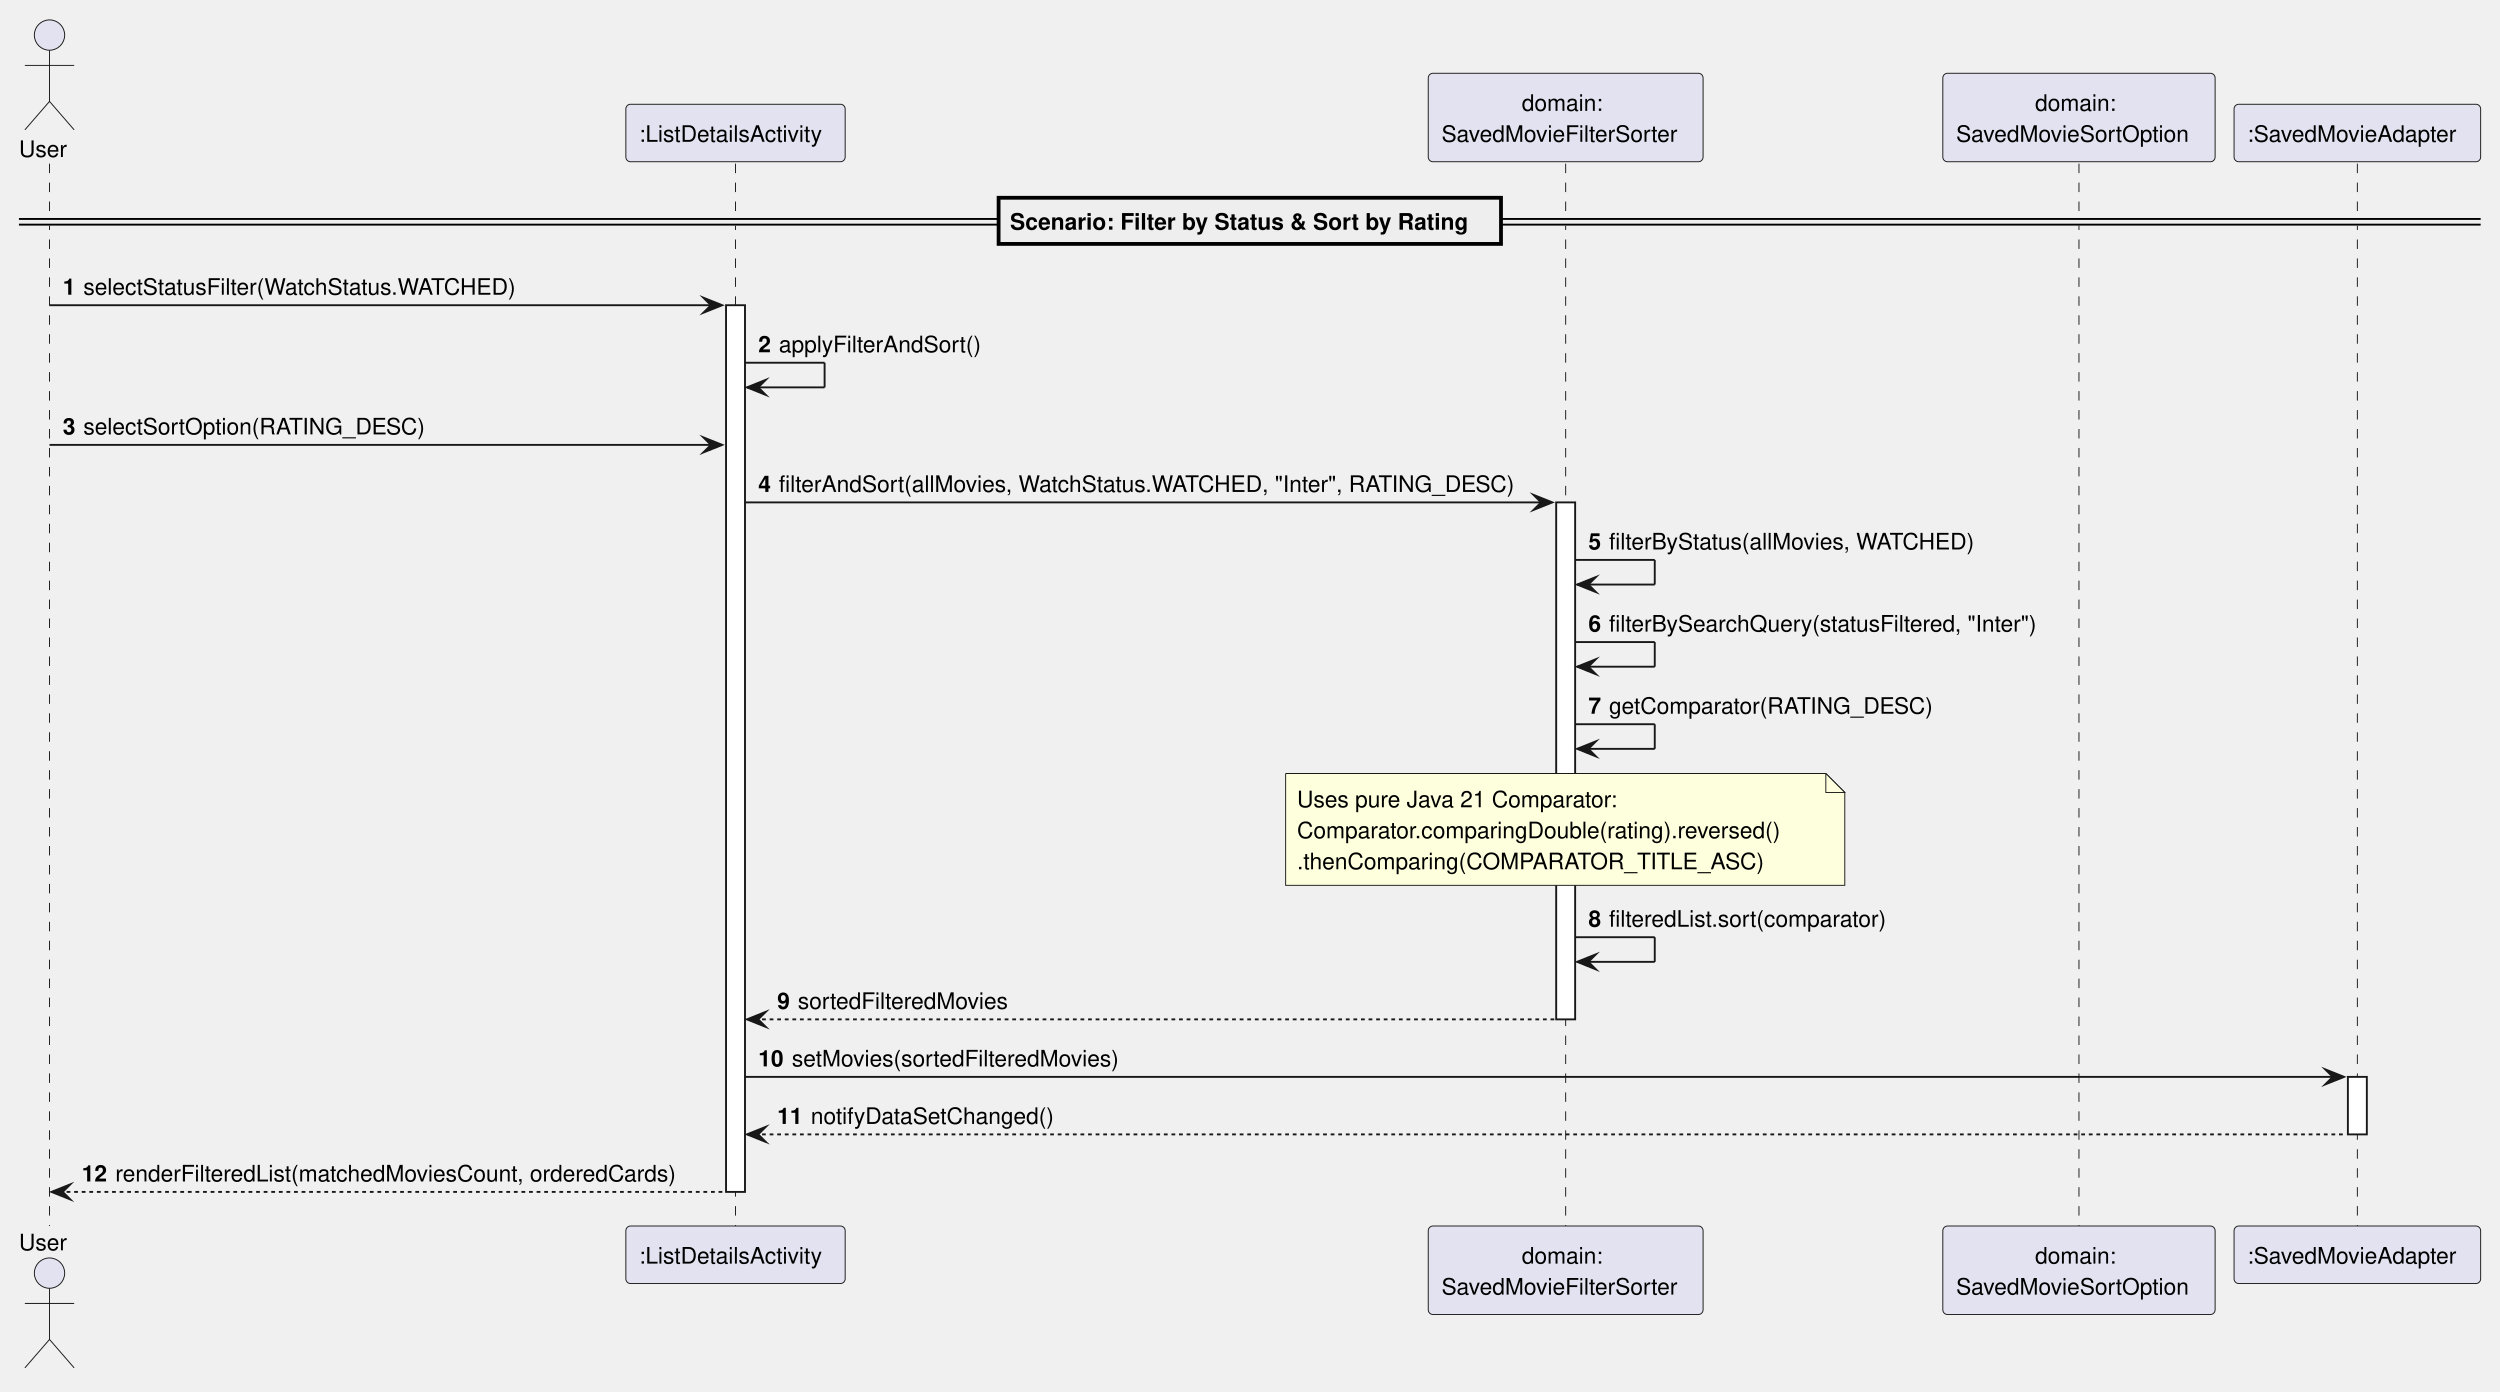
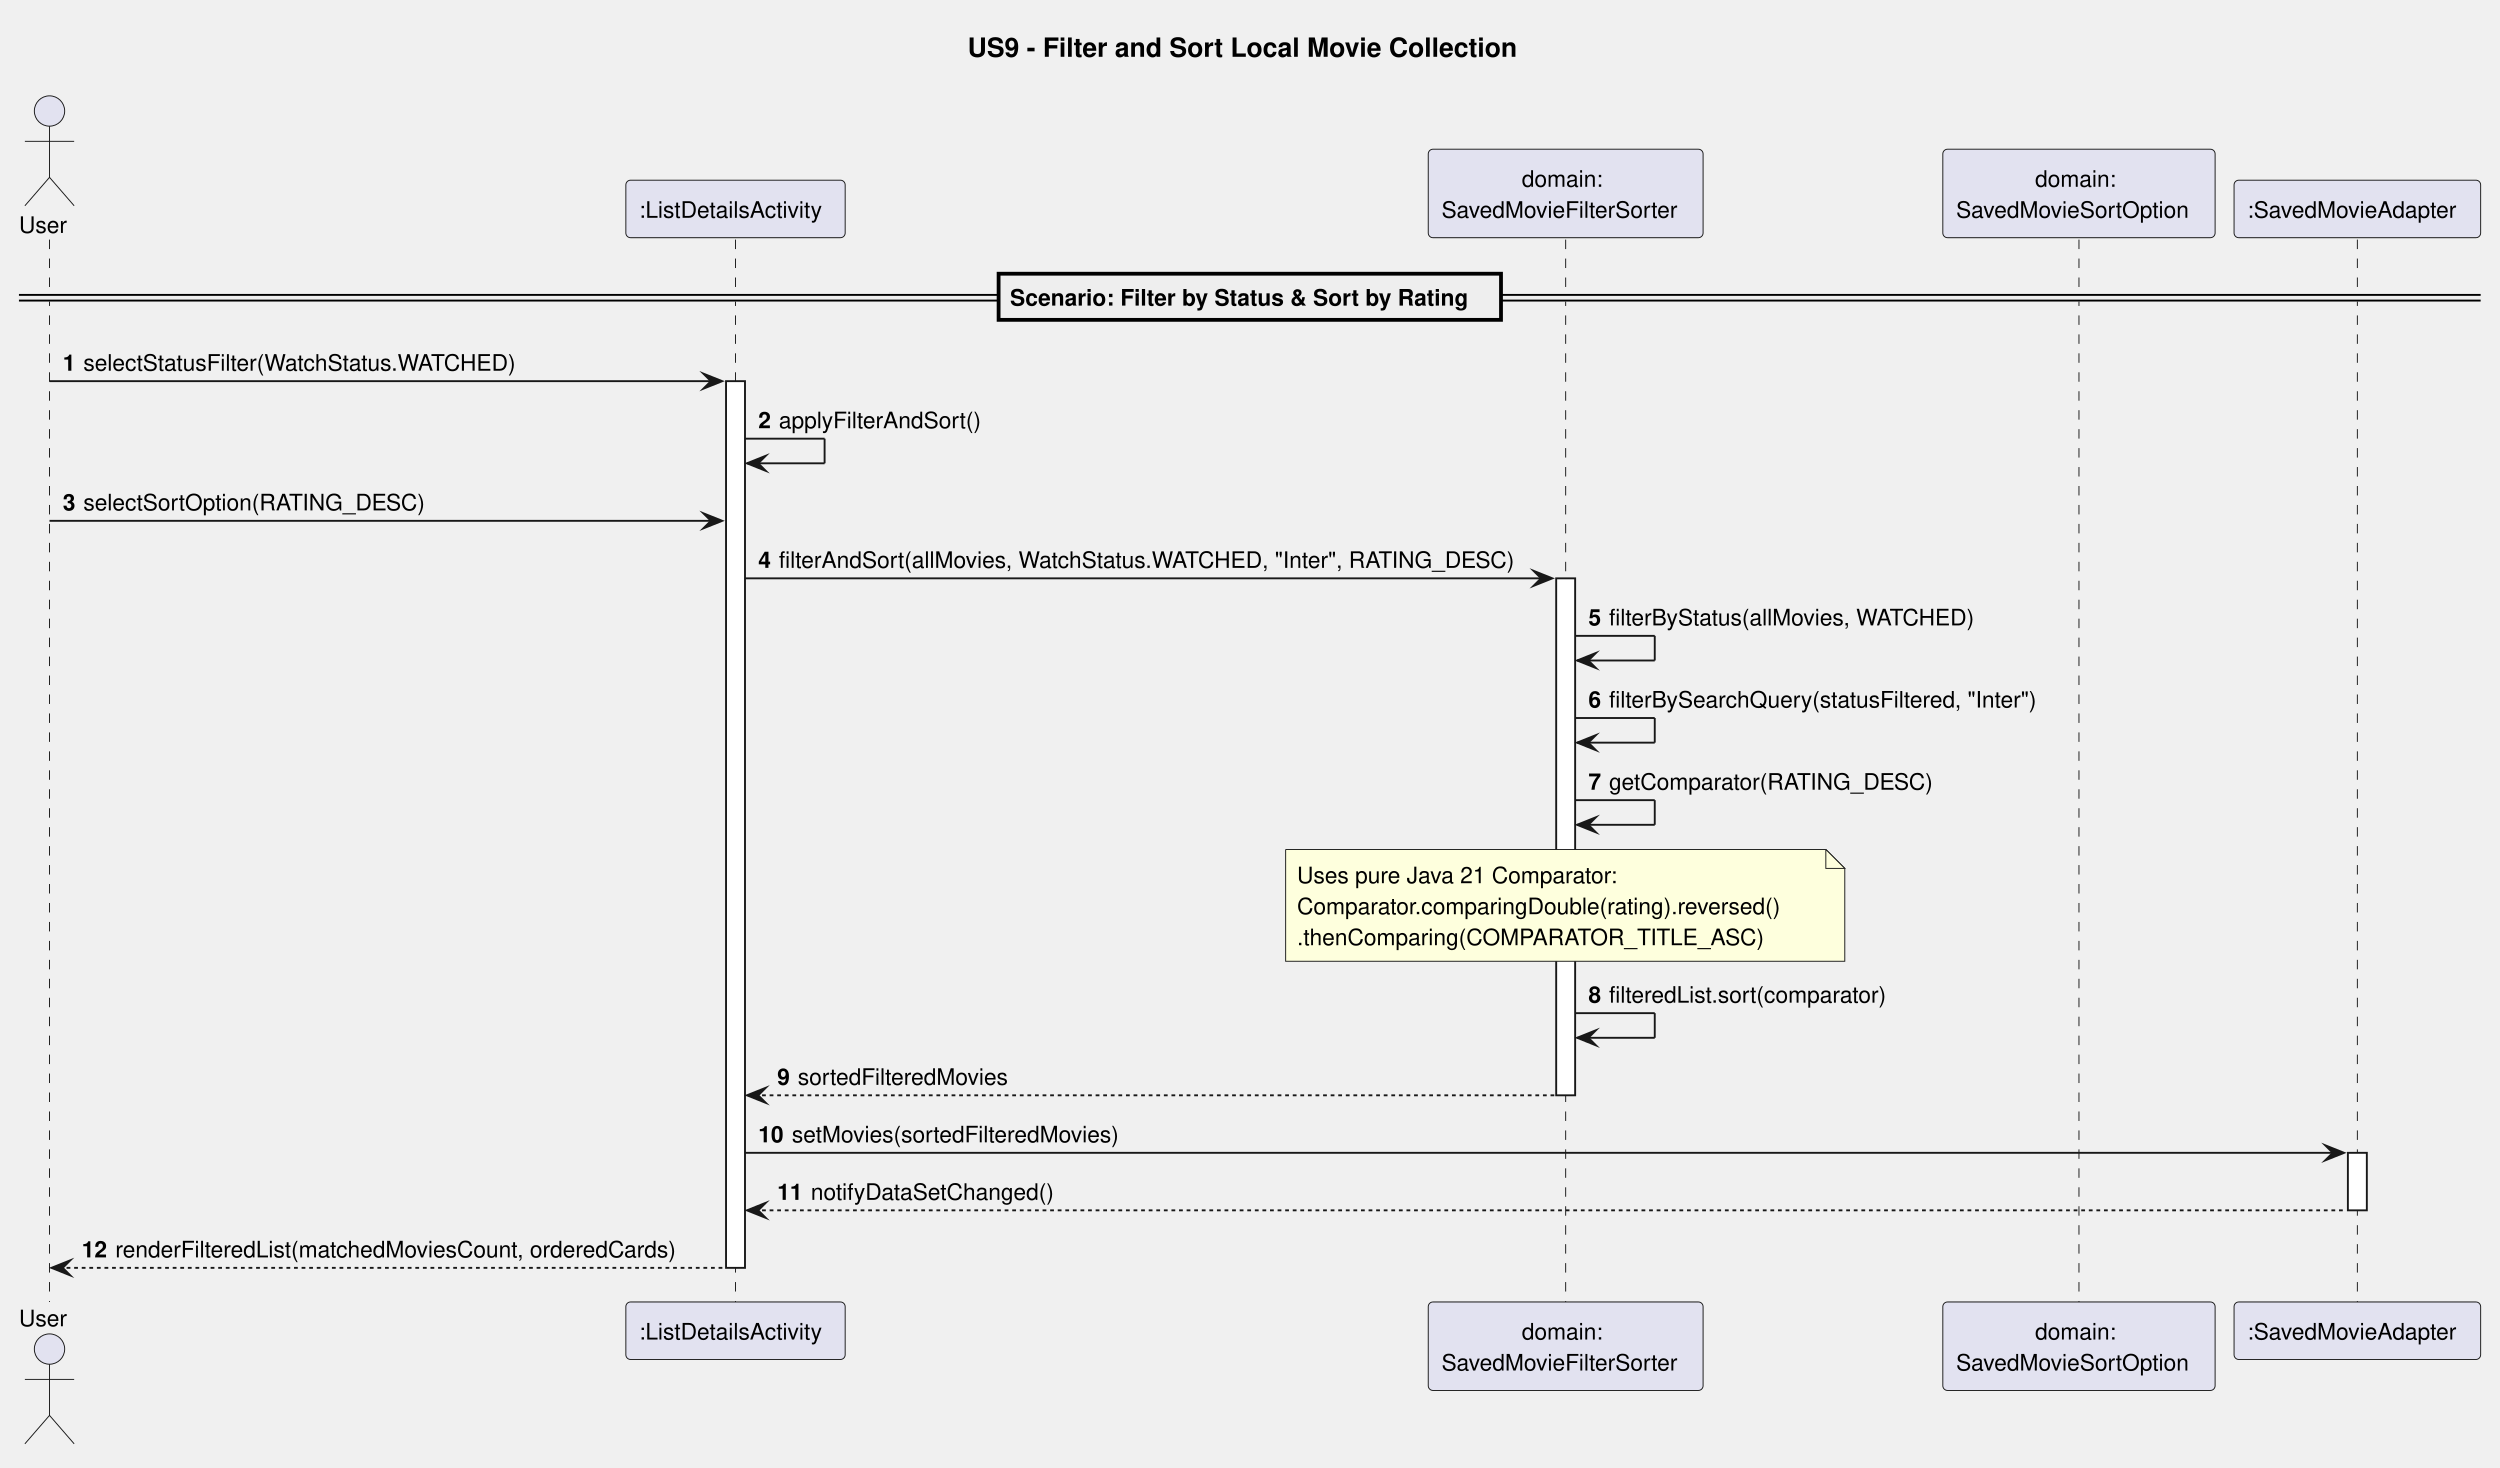
- <svg xmlns="http://www.w3.org/2000/svg" version="1.1" data-diagram-type="SEQUENCE" style="width:1319px;height:734px;background:#FFFFFF;" width="1319px" height="734px" viewBox="0 0 1319 734" zoomAndPan="magnify" preserveAspectRatio="none" contentStyleType="text/css">
+ <svg xmlns="http://www.w3.org/2000/svg" version="1.1" data-diagram-type="SEQUENCE" style="width:1319px;height:774px;background:#FFFFFF;" width="1319px" height="774px" viewBox="0 0 1319 774" zoomAndPan="magnify" preserveAspectRatio="none" contentStyleType="text/css">
  <defs />
  <g font-family="sans-serif" lengthAdjust="spacing">
-     <g>
-       <rect x="22.622" y="86.344" width="8" height="560.506" fill="#000" fill-opacity="0" />
-       <line x1="26.122" y1="86.344" x2="26.122" y2="646.85" style="stroke:#181818;stroke-width:0.5;stroke-dasharray:5,5;" />
+     <g class="title" data-source-line="6">
+       <text x="510.518" y="29.966" fill="#000" font-size="14" textLength="296.757" font-weight="700" font-family="'Helvetica, Arial, sans-serif'">US9 - Filter and Sort Local Movie Collection</text>
    </g>
    <g>
-       <rect x="384.557" y="86.344" width="8" height="560.506" fill="#000" fill-opacity="0" />
-       <line x1="388.057" y1="86.344" x2="388.057" y2="646.85" style="stroke:#181818;stroke-width:0.5;stroke-dasharray:5,5;" />
+       <rect x="22.622" y="126.412" width="8" height="560.506" fill="#000" fill-opacity="0" />
+       <line x1="26.122" y1="126.412" x2="26.122" y2="686.918" style="stroke:#181818;stroke-width:0.5;stroke-dasharray:5,5;" />
    </g>
    <g>
-       <rect x="383.057" y="161.032" width="10" height="467.818" fill="#FFF" style="stroke:#181818;stroke-width:1;" />
+       <rect x="384.557" y="126.412" width="8" height="560.506" fill="#000" fill-opacity="0" />
+       <line x1="388.057" y1="126.412" x2="388.057" y2="686.918" style="stroke:#181818;stroke-width:0.5;stroke-dasharray:5,5;" />
    </g>
    <g>
-       <rect x="822.547" y="86.344" width="8" height="560.506" fill="#000" fill-opacity="0" />
-       <line x1="826.047" y1="86.344" x2="826.047" y2="646.85" style="stroke:#181818;stroke-width:0.5;stroke-dasharray:5,5;" />
+       <rect x="383.057" y="201.1" width="10" height="467.818" fill="#FFF" style="stroke:#181818;stroke-width:1;" />
    </g>
    <g>
-       <rect x="821.047" y="265.065" width="10" height="272.753" fill="#FFF" style="stroke:#181818;stroke-width:1;" />
+       <rect x="822.547" y="126.412" width="8" height="560.506" fill="#000" fill-opacity="0" />
+       <line x1="826.047" y1="126.412" x2="826.047" y2="686.918" style="stroke:#181818;stroke-width:0.5;stroke-dasharray:5,5;" />
    </g>
    <g>
-       <rect x="1093.361" y="86.344" width="8" height="560.506" fill="#000" fill-opacity="0" />
-       <line x1="1096.861" y1="86.344" x2="1096.861" y2="646.85" style="stroke:#181818;stroke-width:0.5;stroke-dasharray:5,5;" />
+       <rect x="821.047" y="305.133" width="10" height="272.753" fill="#FFF" style="stroke:#181818;stroke-width:1;" />
    </g>
    <g>
-       <rect x="1240.242" y="86.344" width="8" height="560.506" fill="#000" fill-opacity="0" />
-       <line x1="1243.742" y1="86.344" x2="1243.742" y2="646.85" style="stroke:#181818;stroke-width:0.5;stroke-dasharray:5,5;" />
+       <rect x="1093.361" y="126.412" width="8" height="560.506" fill="#000" fill-opacity="0" />
+       <line x1="1096.861" y1="126.412" x2="1096.861" y2="686.918" style="stroke:#181818;stroke-width:0.5;stroke-dasharray:5,5;" />
    </g>
    <g>
-       <rect x="1238.742" y="568.162" width="10" height="30.344" fill="#FFF" style="stroke:#181818;stroke-width:1;" />
+       <rect x="1240.242" y="126.412" width="8" height="560.506" fill="#000" fill-opacity="0" />
+       <line x1="1243.742" y1="126.412" x2="1243.742" y2="686.918" style="stroke:#181818;stroke-width:0.5;stroke-dasharray:5,5;" />
    </g>
-     <text x="10" y="82.828" fill="#000" font-size="12" textLength="26.244" font-family="'Helvetica, Arial, sans-serif'">User</text>
-     <ellipse cx="26.122" cy="18.5" rx="8" ry="8" fill="#E2E2F0" style="stroke:#181818;stroke-width:0.5;" />
-     <path d="M26.122,26.5 L26.122,53.5 M13.122,34.5 L39.122,34.5 M26.122,53.5 L13.122,68.5 M26.122,53.5 L39.122,68.5" style="stroke:#181818;stroke-width:0.5;" fill="none" />
-     <rect x="330.2" y="55" width="115.713" height="30.344" fill="#E2E2F0" style="stroke:#181818;stroke-width:0.5;" rx="2.5" ry="2.5" />
-     <text x="337.2" y="74.828" fill="#000" font-size="12" textLength="101.713" font-family="'Helvetica, Arial, sans-serif'">:ListDetailsActivity</text>
-     <rect x="753.545" y="38.656" width="145.005" height="46.688" fill="#E2E2F0" style="stroke:#181818;stroke-width:0.5;" rx="2.5" ry="2.5" />
-     <text x="802.887" y="58.484" fill="#000" font-size="12" textLength="46.32" font-family="'Helvetica, Arial, sans-serif'">domain:</text>
-     <text x="760.545" y="74.828" fill="#000" font-size="12" textLength="131.005" font-family="'Helvetica, Arial, sans-serif'">SavedMovieFilterSorter</text>
-     <rect x="1025.031" y="38.656" width="143.661" height="46.688" fill="#E2E2F0" style="stroke:#181818;stroke-width:0.5;" rx="2.5" ry="2.5" />
-     <text x="1073.701" y="58.484" fill="#000" font-size="12" textLength="46.32" font-family="'Helvetica, Arial, sans-serif'">domain:</text>
-     <text x="1032.031" y="74.828" fill="#000" font-size="12" textLength="129.661" font-family="'Helvetica, Arial, sans-serif'">SavedMovieSortOption</text>
-     <rect x="1178.692" y="55" width="130.101" height="30.344" fill="#E2E2F0" style="stroke:#181818;stroke-width:0.5;" rx="2.5" ry="2.5" />
-     <text x="1185.692" y="74.828" fill="#000" font-size="12" textLength="116.101" font-family="'Helvetica, Arial, sans-serif'">:SavedMovieAdapter</text>
-     <text x="10" y="659.678" fill="#000" font-size="12" textLength="26.244" font-family="'Helvetica, Arial, sans-serif'">User</text>
-     <ellipse cx="26.122" cy="671.694" rx="8" ry="8" fill="#E2E2F0" style="stroke:#181818;stroke-width:0.5;" />
-     <path d="M26.122,679.694 L26.122,706.694 M13.122,687.694 L39.122,687.694 M26.122,706.694 L13.122,721.694 M26.122,706.694 L39.122,721.694" style="stroke:#181818;stroke-width:0.5;" fill="none" />
-     <rect x="330.2" y="646.85" width="115.713" height="30.344" fill="#E2E2F0" style="stroke:#181818;stroke-width:0.5;" rx="2.5" ry="2.5" />
-     <text x="337.2" y="666.678" fill="#000" font-size="12" textLength="101.713" font-family="'Helvetica, Arial, sans-serif'">:ListDetailsActivity</text>
-     <rect x="753.545" y="646.85" width="145.005" height="46.688" fill="#E2E2F0" style="stroke:#181818;stroke-width:0.5;" rx="2.5" ry="2.5" />
-     <text x="802.887" y="666.678" fill="#000" font-size="12" textLength="46.32" font-family="'Helvetica, Arial, sans-serif'">domain:</text>
-     <text x="760.545" y="683.022" fill="#000" font-size="12" textLength="131.005" font-family="'Helvetica, Arial, sans-serif'">SavedMovieFilterSorter</text>
-     <rect x="1025.031" y="646.85" width="143.661" height="46.688" fill="#E2E2F0" style="stroke:#181818;stroke-width:0.5;" rx="2.5" ry="2.5" />
-     <text x="1073.701" y="666.678" fill="#000" font-size="12" textLength="46.32" font-family="'Helvetica, Arial, sans-serif'">domain:</text>
-     <text x="1032.031" y="683.022" fill="#000" font-size="12" textLength="129.661" font-family="'Helvetica, Arial, sans-serif'">SavedMovieSortOption</text>
-     <rect x="1178.692" y="646.85" width="130.101" height="30.344" fill="#E2E2F0" style="stroke:#181818;stroke-width:0.5;" rx="2.5" ry="2.5" />
-     <text x="1185.692" y="666.678" fill="#000" font-size="12" textLength="116.101" font-family="'Helvetica, Arial, sans-serif'">:SavedMovieAdapter</text>
-     <rect x="10" y="115.516" width="1298.793" height="3" fill="#EEE" style="stroke:#EEE;stroke-width:1;" />
-     <line x1="10" y1="115.516" x2="1308.793" y2="115.516" style="stroke:#000;stroke-width:1;" />
-     <line x1="10" y1="118.516" x2="1308.793" y2="118.516" style="stroke:#000;stroke-width:1;" />
-     <rect x="526.863" y="104.344" width="265.066" height="24.344" fill="#EEE" style="stroke:#000;stroke-width:2;" />
-     <text x="532.863" y="121.172" fill="#000" font-size="12" textLength="247.946" font-weight="700" font-family="'Helvetica, Arial, sans-serif'">Scenario: Filter by Status &amp; Sort by Rating</text>
-     <polygon points="371.057,157.032,381.057,161.032,371.057,165.032,375.057,161.032" fill="#181818" style="stroke:#181818;stroke-width:1;stroke-linejoin:miter;stroke-miterlimit:10;" />
-     <line x1="26.122" y1="161.032" x2="377.057" y2="161.032" style="stroke:#181818;stroke-width:1;" />
-     <text x="33.122" y="155.516" fill="#000" font-size="12" font-weight="700" font-family="'Helvetica, Arial, sans-serif'">1</text>
-     <text x="43.986" y="155.516" fill="#000" font-size="12" textLength="234.47" font-family="'Helvetica, Arial, sans-serif'">selectStatusFilter(WatchStatus.WATCHED)</text>
-     <line x1="393.057" y1="191.376" x2="435.057" y2="191.376" style="stroke:#181818;stroke-width:1;" />
-     <line x1="435.057" y1="191.376" x2="435.057" y2="204.376" style="stroke:#181818;stroke-width:1;" />
-     <line x1="394.057" y1="204.376" x2="435.057" y2="204.376" style="stroke:#181818;stroke-width:1;" />
-     <polygon points="404.057,200.376,394.057,204.376,404.057,208.376,400.057,204.376" fill="#181818" style="stroke:#181818;stroke-width:1;stroke-linejoin:miter;stroke-miterlimit:10;" />
-     <text x="400.057" y="185.86" fill="#000" font-size="12" font-weight="700" font-family="'Helvetica, Arial, sans-serif'">2</text>
-     <text x="410.921" y="185.86" fill="#000" font-size="12" textLength="111.985" font-family="'Helvetica, Arial, sans-serif'">applyFilterAndSort()</text>
-     <polygon points="371.057,230.721,381.057,234.721,371.057,238.721,375.057,234.721" fill="#181818" style="stroke:#181818;stroke-width:1;stroke-linejoin:miter;stroke-miterlimit:10;" />
-     <line x1="26.122" y1="234.721" x2="377.057" y2="234.721" style="stroke:#181818;stroke-width:1;" />
-     <text x="33.122" y="229.205" fill="#000" font-size="12" font-weight="700" font-family="'Helvetica, Arial, sans-serif'">3</text>
-     <text x="43.986" y="229.205" fill="#000" font-size="12" textLength="180.325" font-family="'Helvetica, Arial, sans-serif'">selectSortOption(RATING_DESC)</text>
-     <polygon points="809.047,261.065,819.047,265.065,809.047,269.065,813.047,265.065" fill="#181818" style="stroke:#181818;stroke-width:1;stroke-linejoin:miter;stroke-miterlimit:10;" />
-     <line x1="393.057" y1="265.065" x2="815.047" y2="265.065" style="stroke:#181818;stroke-width:1;" />
-     <text x="400.057" y="259.549" fill="#000" font-size="12" font-weight="700" font-family="'Helvetica, Arial, sans-serif'">4</text>
-     <text x="410.921" y="259.549" fill="#000" font-size="12" textLength="398.127" font-family="'Helvetica, Arial, sans-serif'">filterAndSort(allMovies, WatchStatus.WATCHED, "Inter", RATING_DESC)</text>
-     <line x1="831.047" y1="295.409" x2="873.047" y2="295.409" style="stroke:#181818;stroke-width:1;" />
-     <line x1="873.047" y1="295.409" x2="873.047" y2="308.409" style="stroke:#181818;stroke-width:1;" />
-     <line x1="832.047" y1="308.409" x2="873.047" y2="308.409" style="stroke:#181818;stroke-width:1;" />
-     <polygon points="842.047,304.409,832.047,308.409,842.047,312.409,838.047,308.409" fill="#181818" style="stroke:#181818;stroke-width:1;stroke-linejoin:miter;stroke-miterlimit:10;" />
-     <text x="838.047" y="289.893" fill="#000" font-size="12" font-weight="700" font-family="'Helvetica, Arial, sans-serif'">5</text>
-     <text x="848.912" y="289.893" fill="#000" font-size="12" textLength="199.165" font-family="'Helvetica, Arial, sans-serif'">filterByStatus(allMovies, WATCHED)</text>
-     <line x1="831.047" y1="338.753" x2="873.047" y2="338.753" style="stroke:#181818;stroke-width:1;" />
-     <line x1="873.047" y1="338.753" x2="873.047" y2="351.753" style="stroke:#181818;stroke-width:1;" />
-     <line x1="832.047" y1="351.753" x2="873.047" y2="351.753" style="stroke:#181818;stroke-width:1;" />
-     <polygon points="842.047,347.753,832.047,351.753,842.047,355.753,838.047,351.753" fill="#181818" style="stroke:#181818;stroke-width:1;stroke-linejoin:miter;stroke-miterlimit:10;" />
-     <text x="838.047" y="333.237" fill="#000" font-size="12" font-weight="700" font-family="'Helvetica, Arial, sans-serif'">6</text>
-     <text x="848.912" y="333.237" fill="#000" font-size="12" textLength="240.95" font-family="'Helvetica, Arial, sans-serif'">filterBySearchQuery(statusFiltered, "Inter")</text>
-     <line x1="831.047" y1="382.097" x2="873.047" y2="382.097" style="stroke:#181818;stroke-width:1;" />
-     <line x1="873.047" y1="382.097" x2="873.047" y2="395.097" style="stroke:#181818;stroke-width:1;" />
-     <line x1="832.047" y1="395.097" x2="873.047" y2="395.097" style="stroke:#181818;stroke-width:1;" />
-     <polygon points="842.047,391.097,832.047,395.097,842.047,399.097,838.047,395.097" fill="#181818" style="stroke:#181818;stroke-width:1;stroke-linejoin:miter;stroke-miterlimit:10;" />
-     <text x="838.047" y="376.581" fill="#000" font-size="12" font-weight="700" font-family="'Helvetica, Arial, sans-serif'">7</text>
-     <text x="848.912" y="376.581" fill="#000" font-size="12" textLength="172.753" font-family="'Helvetica, Arial, sans-serif'">getComparator(RATING_DESC)</text>
-     <path d="M678.309,408.097 L678.309,467.097 L973.309,467.097 L973.309,418.097 L963.309,408.097 L678.309,408.097" style="stroke:#181818;stroke-width:0.5;" fill="#FEFFDD" />
-     <path d="M963.309,408.097 L963.309,418.097 L973.309,418.097 L963.309,408.097" style="stroke:#181818;stroke-width:0.5;" fill="#FEFFDD" />
-     <text x="684.309" y="425.925" fill="#000" font-size="12" textLength="174.229" font-family="'Helvetica, Arial, sans-serif'">Uses pure Java 21 Comparator:</text>
-     <text x="684.309" y="442.269" fill="#000" font-size="12" textLength="274.478" font-family="'Helvetica, Arial, sans-serif'">Comparator.comparingDouble(rating).reversed()</text>
-     <text x="684.309" y="458.613" fill="#000" font-size="12" textLength="243.65" font-family="'Helvetica, Arial, sans-serif'">.thenComparing(COMPARATOR_TITLE_ASC)</text>
-     <line x1="831.047" y1="494.473" x2="873.047" y2="494.473" style="stroke:#181818;stroke-width:1;" />
-     <line x1="873.047" y1="494.473" x2="873.047" y2="507.473" style="stroke:#181818;stroke-width:1;" />
-     <line x1="832.047" y1="507.473" x2="873.047" y2="507.473" style="stroke:#181818;stroke-width:1;" />
-     <polygon points="842.047,503.473,832.047,507.473,842.047,511.473,838.047,507.473" fill="#181818" style="stroke:#181818;stroke-width:1;stroke-linejoin:miter;stroke-miterlimit:10;" />
-     <text x="838.047" y="488.957" fill="#000" font-size="12" font-weight="700" font-family="'Helvetica, Arial, sans-serif'">8</text>
-     <text x="848.912" y="488.957" fill="#000" font-size="12" textLength="159.289" font-family="'Helvetica, Arial, sans-serif'">filteredList.sort(comparator)</text>
-     <polygon points="404.057,533.818,394.057,537.818,404.057,541.818,400.057,537.818" fill="#181818" style="stroke:#181818;stroke-width:1;stroke-linejoin:miter;stroke-miterlimit:10;" />
-     <line x1="398.057" y1="537.818" x2="820.047" y2="537.818" style="stroke:#181818;stroke-width:1;stroke-dasharray:2,2;" />
-     <text x="410.057" y="532.302" fill="#000" font-size="12" font-weight="700" font-family="'Helvetica, Arial, sans-serif'">9</text>
-     <text x="420.921" y="532.302" fill="#000" font-size="12" textLength="118.921" font-family="'Helvetica, Arial, sans-serif'">sortedFilteredMovies</text>
-     <polygon points="1226.742,564.162,1236.742,568.162,1226.742,572.162,1230.742,568.162" fill="#181818" style="stroke:#181818;stroke-width:1;stroke-linejoin:miter;stroke-miterlimit:10;" />
-     <line x1="393.057" y1="568.162" x2="1232.742" y2="568.162" style="stroke:#181818;stroke-width:1;" />
-     <text x="400.057" y="562.646" fill="#000" font-size="12" textLength="13.728" font-weight="700" font-family="'Helvetica, Arial, sans-serif'">10</text>
-     <text x="417.785" y="562.646" fill="#000" font-size="12" textLength="182.821" font-family="'Helvetica, Arial, sans-serif'">setMovies(sortedFilteredMovies)</text>
-     <polygon points="404.057,594.506,394.057,598.506,404.057,602.506,400.057,598.506" fill="#181818" style="stroke:#181818;stroke-width:1;stroke-linejoin:miter;stroke-miterlimit:10;" />
-     <line x1="398.057" y1="598.506" x2="1237.742" y2="598.506" style="stroke:#181818;stroke-width:1;stroke-dasharray:2,2;" />
-     <text x="410.057" y="592.99" fill="#000" font-size="12" textLength="13.728" font-weight="700" font-family="'Helvetica, Arial, sans-serif'">11</text>
-     <text x="427.785" y="592.99" fill="#000" font-size="12" textLength="134.473" font-family="'Helvetica, Arial, sans-serif'">notifyDataSetChanged()</text>
-     <polygon points="37.122,624.85,27.122,628.85,37.122,632.85,33.122,628.85" fill="#181818" style="stroke:#181818;stroke-width:1;stroke-linejoin:miter;stroke-miterlimit:10;" />
-     <line x1="31.122" y1="628.85" x2="382.057" y2="628.85" style="stroke:#181818;stroke-width:1;stroke-dasharray:2,2;" />
-     <text x="43.122" y="623.334" fill="#000" font-size="12" textLength="13.728" font-weight="700" font-family="'Helvetica, Arial, sans-serif'">12</text>
-     <text x="60.85" y="623.334" fill="#000" font-size="12" textLength="315.206" font-family="'Helvetica, Arial, sans-serif'">renderFilteredList(matchedMoviesCount, orderedCards)</text>
+     <g>
+       <rect x="1238.742" y="608.23" width="10" height="30.344" fill="#FFF" style="stroke:#181818;stroke-width:1;" />
+     </g>
+     <text x="10" y="122.896" fill="#000" font-size="12" textLength="26.244" font-family="'Helvetica, Arial, sans-serif'">User</text>
+     <ellipse cx="26.122" cy="58.568" rx="8" ry="8" fill="#E2E2F0" style="stroke:#181818;stroke-width:0.5;" />
+     <path d="M26.122,66.568 L26.122,93.568 M13.122,74.568 L39.122,74.568 M26.122,93.568 L13.122,108.568 M26.122,93.568 L39.122,108.568" style="stroke:#181818;stroke-width:0.5;" fill="none" />
+     <rect x="330.2" y="95.068" width="115.713" height="30.344" fill="#E2E2F0" style="stroke:#181818;stroke-width:0.5;" rx="2.5" ry="2.5" />
+     <text x="337.2" y="114.896" fill="#000" font-size="12" textLength="101.713" font-family="'Helvetica, Arial, sans-serif'">:ListDetailsActivity</text>
+     <rect x="753.545" y="78.724" width="145.005" height="46.688" fill="#E2E2F0" style="stroke:#181818;stroke-width:0.5;" rx="2.5" ry="2.5" />
+     <text x="802.887" y="98.552" fill="#000" font-size="12" textLength="46.32" font-family="'Helvetica, Arial, sans-serif'">domain:</text>
+     <text x="760.545" y="114.896" fill="#000" font-size="12" textLength="131.005" font-family="'Helvetica, Arial, sans-serif'">SavedMovieFilterSorter</text>
+     <rect x="1025.031" y="78.724" width="143.661" height="46.688" fill="#E2E2F0" style="stroke:#181818;stroke-width:0.5;" rx="2.5" ry="2.5" />
+     <text x="1073.701" y="98.552" fill="#000" font-size="12" textLength="46.32" font-family="'Helvetica, Arial, sans-serif'">domain:</text>
+     <text x="1032.031" y="114.896" fill="#000" font-size="12" textLength="129.661" font-family="'Helvetica, Arial, sans-serif'">SavedMovieSortOption</text>
+     <rect x="1178.692" y="95.068" width="130.101" height="30.344" fill="#E2E2F0" style="stroke:#181818;stroke-width:0.5;" rx="2.5" ry="2.5" />
+     <text x="1185.692" y="114.896" fill="#000" font-size="12" textLength="116.101" font-family="'Helvetica, Arial, sans-serif'">:SavedMovieAdapter</text>
+     <text x="10" y="699.746" fill="#000" font-size="12" textLength="26.244" font-family="'Helvetica, Arial, sans-serif'">User</text>
+     <ellipse cx="26.122" cy="711.762" rx="8" ry="8" fill="#E2E2F0" style="stroke:#181818;stroke-width:0.5;" />
+     <path d="M26.122,719.762 L26.122,746.762 M13.122,727.762 L39.122,727.762 M26.122,746.762 L13.122,761.762 M26.122,746.762 L39.122,761.762" style="stroke:#181818;stroke-width:0.5;" fill="none" />
+     <rect x="330.2" y="686.918" width="115.713" height="30.344" fill="#E2E2F0" style="stroke:#181818;stroke-width:0.5;" rx="2.5" ry="2.5" />
+     <text x="337.2" y="706.746" fill="#000" font-size="12" textLength="101.713" font-family="'Helvetica, Arial, sans-serif'">:ListDetailsActivity</text>
+     <rect x="753.545" y="686.918" width="145.005" height="46.688" fill="#E2E2F0" style="stroke:#181818;stroke-width:0.5;" rx="2.5" ry="2.5" />
+     <text x="802.887" y="706.746" fill="#000" font-size="12" textLength="46.32" font-family="'Helvetica, Arial, sans-serif'">domain:</text>
+     <text x="760.545" y="723.09" fill="#000" font-size="12" textLength="131.005" font-family="'Helvetica, Arial, sans-serif'">SavedMovieFilterSorter</text>
+     <rect x="1025.031" y="686.918" width="143.661" height="46.688" fill="#E2E2F0" style="stroke:#181818;stroke-width:0.5;" rx="2.5" ry="2.5" />
+     <text x="1073.701" y="706.746" fill="#000" font-size="12" textLength="46.32" font-family="'Helvetica, Arial, sans-serif'">domain:</text>
+     <text x="1032.031" y="723.09" fill="#000" font-size="12" textLength="129.661" font-family="'Helvetica, Arial, sans-serif'">SavedMovieSortOption</text>
+     <rect x="1178.692" y="686.918" width="130.101" height="30.344" fill="#E2E2F0" style="stroke:#181818;stroke-width:0.5;" rx="2.5" ry="2.5" />
+     <text x="1185.692" y="706.746" fill="#000" font-size="12" textLength="116.101" font-family="'Helvetica, Arial, sans-serif'">:SavedMovieAdapter</text>
+     <rect x="10" y="155.584" width="1298.793" height="3" fill="#EEE" style="stroke:#EEE;stroke-width:1;" />
+     <line x1="10" y1="155.584" x2="1308.793" y2="155.584" style="stroke:#000;stroke-width:1;" />
+     <line x1="10" y1="158.584" x2="1308.793" y2="158.584" style="stroke:#000;stroke-width:1;" />
+     <rect x="526.863" y="144.412" width="265.066" height="24.344" fill="#EEE" style="stroke:#000;stroke-width:2;" />
+     <text x="532.863" y="161.24" fill="#000" font-size="12" textLength="247.946" font-weight="700" font-family="'Helvetica, Arial, sans-serif'">Scenario: Filter by Status &amp; Sort by Rating</text>
+     <polygon points="371.057,197.1,381.057,201.1,371.057,205.1,375.057,201.1" fill="#181818" style="stroke:#181818;stroke-width:1;stroke-linejoin:miter;stroke-miterlimit:10;" />
+     <line x1="26.122" y1="201.1" x2="377.057" y2="201.1" style="stroke:#181818;stroke-width:1;" />
+     <text x="33.122" y="195.584" fill="#000" font-size="12" font-weight="700" font-family="'Helvetica, Arial, sans-serif'">1</text>
+     <text x="43.986" y="195.584" fill="#000" font-size="12" textLength="234.47" font-family="'Helvetica, Arial, sans-serif'">selectStatusFilter(WatchStatus.WATCHED)</text>
+     <line x1="393.057" y1="231.444" x2="435.057" y2="231.444" style="stroke:#181818;stroke-width:1;" />
+     <line x1="435.057" y1="231.444" x2="435.057" y2="244.444" style="stroke:#181818;stroke-width:1;" />
+     <line x1="394.057" y1="244.444" x2="435.057" y2="244.444" style="stroke:#181818;stroke-width:1;" />
+     <polygon points="404.057,240.444,394.057,244.444,404.057,248.444,400.057,244.444" fill="#181818" style="stroke:#181818;stroke-width:1;stroke-linejoin:miter;stroke-miterlimit:10;" />
+     <text x="400.057" y="225.928" fill="#000" font-size="12" font-weight="700" font-family="'Helvetica, Arial, sans-serif'">2</text>
+     <text x="410.921" y="225.928" fill="#000" font-size="12" textLength="111.985" font-family="'Helvetica, Arial, sans-serif'">applyFilterAndSort()</text>
+     <polygon points="371.057,270.788,381.057,274.788,371.057,278.788,375.057,274.788" fill="#181818" style="stroke:#181818;stroke-width:1;stroke-linejoin:miter;stroke-miterlimit:10;" />
+     <line x1="26.122" y1="274.788" x2="377.057" y2="274.788" style="stroke:#181818;stroke-width:1;" />
+     <text x="33.122" y="269.272" fill="#000" font-size="12" font-weight="700" font-family="'Helvetica, Arial, sans-serif'">3</text>
+     <text x="43.986" y="269.272" fill="#000" font-size="12" textLength="180.325" font-family="'Helvetica, Arial, sans-serif'">selectSortOption(RATING_DESC)</text>
+     <polygon points="809.047,301.133,819.047,305.133,809.047,309.133,813.047,305.133" fill="#181818" style="stroke:#181818;stroke-width:1;stroke-linejoin:miter;stroke-miterlimit:10;" />
+     <line x1="393.057" y1="305.133" x2="815.047" y2="305.133" style="stroke:#181818;stroke-width:1;" />
+     <text x="400.057" y="299.617" fill="#000" font-size="12" font-weight="700" font-family="'Helvetica, Arial, sans-serif'">4</text>
+     <text x="410.921" y="299.617" fill="#000" font-size="12" textLength="398.127" font-family="'Helvetica, Arial, sans-serif'">filterAndSort(allMovies, WatchStatus.WATCHED, "Inter", RATING_DESC)</text>
+     <line x1="831.047" y1="335.477" x2="873.047" y2="335.477" style="stroke:#181818;stroke-width:1;" />
+     <line x1="873.047" y1="335.477" x2="873.047" y2="348.477" style="stroke:#181818;stroke-width:1;" />
+     <line x1="832.047" y1="348.477" x2="873.047" y2="348.477" style="stroke:#181818;stroke-width:1;" />
+     <polygon points="842.047,344.477,832.047,348.477,842.047,352.477,838.047,348.477" fill="#181818" style="stroke:#181818;stroke-width:1;stroke-linejoin:miter;stroke-miterlimit:10;" />
+     <text x="838.047" y="329.961" fill="#000" font-size="12" font-weight="700" font-family="'Helvetica, Arial, sans-serif'">5</text>
+     <text x="848.912" y="329.961" fill="#000" font-size="12" textLength="199.165" font-family="'Helvetica, Arial, sans-serif'">filterByStatus(allMovies, WATCHED)</text>
+     <line x1="831.047" y1="378.821" x2="873.047" y2="378.821" style="stroke:#181818;stroke-width:1;" />
+     <line x1="873.047" y1="378.821" x2="873.047" y2="391.821" style="stroke:#181818;stroke-width:1;" />
+     <line x1="832.047" y1="391.821" x2="873.047" y2="391.821" style="stroke:#181818;stroke-width:1;" />
+     <polygon points="842.047,387.821,832.047,391.821,842.047,395.821,838.047,391.821" fill="#181818" style="stroke:#181818;stroke-width:1;stroke-linejoin:miter;stroke-miterlimit:10;" />
+     <text x="838.047" y="373.305" fill="#000" font-size="12" font-weight="700" font-family="'Helvetica, Arial, sans-serif'">6</text>
+     <text x="848.912" y="373.305" fill="#000" font-size="12" textLength="240.95" font-family="'Helvetica, Arial, sans-serif'">filterBySearchQuery(statusFiltered, "Inter")</text>
+     <line x1="831.047" y1="422.165" x2="873.047" y2="422.165" style="stroke:#181818;stroke-width:1;" />
+     <line x1="873.047" y1="422.165" x2="873.047" y2="435.165" style="stroke:#181818;stroke-width:1;" />
+     <line x1="832.047" y1="435.165" x2="873.047" y2="435.165" style="stroke:#181818;stroke-width:1;" />
+     <polygon points="842.047,431.165,832.047,435.165,842.047,439.165,838.047,435.165" fill="#181818" style="stroke:#181818;stroke-width:1;stroke-linejoin:miter;stroke-miterlimit:10;" />
+     <text x="838.047" y="416.649" fill="#000" font-size="12" font-weight="700" font-family="'Helvetica, Arial, sans-serif'">7</text>
+     <text x="848.912" y="416.649" fill="#000" font-size="12" textLength="172.753" font-family="'Helvetica, Arial, sans-serif'">getComparator(RATING_DESC)</text>
+     <path d="M678.309,448.165 L678.309,507.165 L973.309,507.165 L973.309,458.165 L963.309,448.165 L678.309,448.165" style="stroke:#181818;stroke-width:0.5;" fill="#FEFFDD" />
+     <path d="M963.309,448.165 L963.309,458.165 L973.309,458.165 L963.309,448.165" style="stroke:#181818;stroke-width:0.5;" fill="#FEFFDD" />
+     <text x="684.309" y="465.993" fill="#000" font-size="12" textLength="174.229" font-family="'Helvetica, Arial, sans-serif'">Uses pure Java 21 Comparator:</text>
+     <text x="684.309" y="482.337" fill="#000" font-size="12" textLength="274.478" font-family="'Helvetica, Arial, sans-serif'">Comparator.comparingDouble(rating).reversed()</text>
+     <text x="684.309" y="498.681" fill="#000" font-size="12" textLength="243.65" font-family="'Helvetica, Arial, sans-serif'">.thenComparing(COMPARATOR_TITLE_ASC)</text>
+     <line x1="831.047" y1="534.541" x2="873.047" y2="534.541" style="stroke:#181818;stroke-width:1;" />
+     <line x1="873.047" y1="534.541" x2="873.047" y2="547.541" style="stroke:#181818;stroke-width:1;" />
+     <line x1="832.047" y1="547.541" x2="873.047" y2="547.541" style="stroke:#181818;stroke-width:1;" />
+     <polygon points="842.047,543.541,832.047,547.541,842.047,551.541,838.047,547.541" fill="#181818" style="stroke:#181818;stroke-width:1;stroke-linejoin:miter;stroke-miterlimit:10;" />
+     <text x="838.047" y="529.025" fill="#000" font-size="12" font-weight="700" font-family="'Helvetica, Arial, sans-serif'">8</text>
+     <text x="848.912" y="529.025" fill="#000" font-size="12" textLength="159.289" font-family="'Helvetica, Arial, sans-serif'">filteredList.sort(comparator)</text>
+     <polygon points="404.057,573.886,394.057,577.886,404.057,581.886,400.057,577.886" fill="#181818" style="stroke:#181818;stroke-width:1;stroke-linejoin:miter;stroke-miterlimit:10;" />
+     <line x1="398.057" y1="577.886" x2="820.047" y2="577.886" style="stroke:#181818;stroke-width:1;stroke-dasharray:2,2;" />
+     <text x="410.057" y="572.369" fill="#000" font-size="12" font-weight="700" font-family="'Helvetica, Arial, sans-serif'">9</text>
+     <text x="420.921" y="572.369" fill="#000" font-size="12" textLength="118.921" font-family="'Helvetica, Arial, sans-serif'">sortedFilteredMovies</text>
+     <polygon points="1226.742,604.23,1236.742,608.23,1226.742,612.23,1230.742,608.23" fill="#181818" style="stroke:#181818;stroke-width:1;stroke-linejoin:miter;stroke-miterlimit:10;" />
+     <line x1="393.057" y1="608.23" x2="1232.742" y2="608.23" style="stroke:#181818;stroke-width:1;" />
+     <text x="400.057" y="602.714" fill="#000" font-size="12" textLength="13.728" font-weight="700" font-family="'Helvetica, Arial, sans-serif'">10</text>
+     <text x="417.785" y="602.714" fill="#000" font-size="12" textLength="182.821" font-family="'Helvetica, Arial, sans-serif'">setMovies(sortedFilteredMovies)</text>
+     <polygon points="404.057,634.574,394.057,638.574,404.057,642.574,400.057,638.574" fill="#181818" style="stroke:#181818;stroke-width:1;stroke-linejoin:miter;stroke-miterlimit:10;" />
+     <line x1="398.057" y1="638.574" x2="1237.742" y2="638.574" style="stroke:#181818;stroke-width:1;stroke-dasharray:2,2;" />
+     <text x="410.057" y="633.058" fill="#000" font-size="12" textLength="13.728" font-weight="700" font-family="'Helvetica, Arial, sans-serif'">11</text>
+     <text x="427.785" y="633.058" fill="#000" font-size="12" textLength="134.473" font-family="'Helvetica, Arial, sans-serif'">notifyDataSetChanged()</text>
+     <polygon points="37.122,664.918,27.122,668.918,37.122,672.918,33.122,668.918" fill="#181818" style="stroke:#181818;stroke-width:1;stroke-linejoin:miter;stroke-miterlimit:10;" />
+     <line x1="31.122" y1="668.918" x2="382.057" y2="668.918" style="stroke:#181818;stroke-width:1;stroke-dasharray:2,2;" />
+     <text x="43.122" y="663.402" fill="#000" font-size="12" textLength="13.728" font-weight="700" font-family="'Helvetica, Arial, sans-serif'">12</text>
+     <text x="60.85" y="663.402" fill="#000" font-size="12" textLength="315.206" font-family="'Helvetica, Arial, sans-serif'">renderFilteredList(matchedMoviesCount, orderedCards)</text>
  </g>
</svg>
